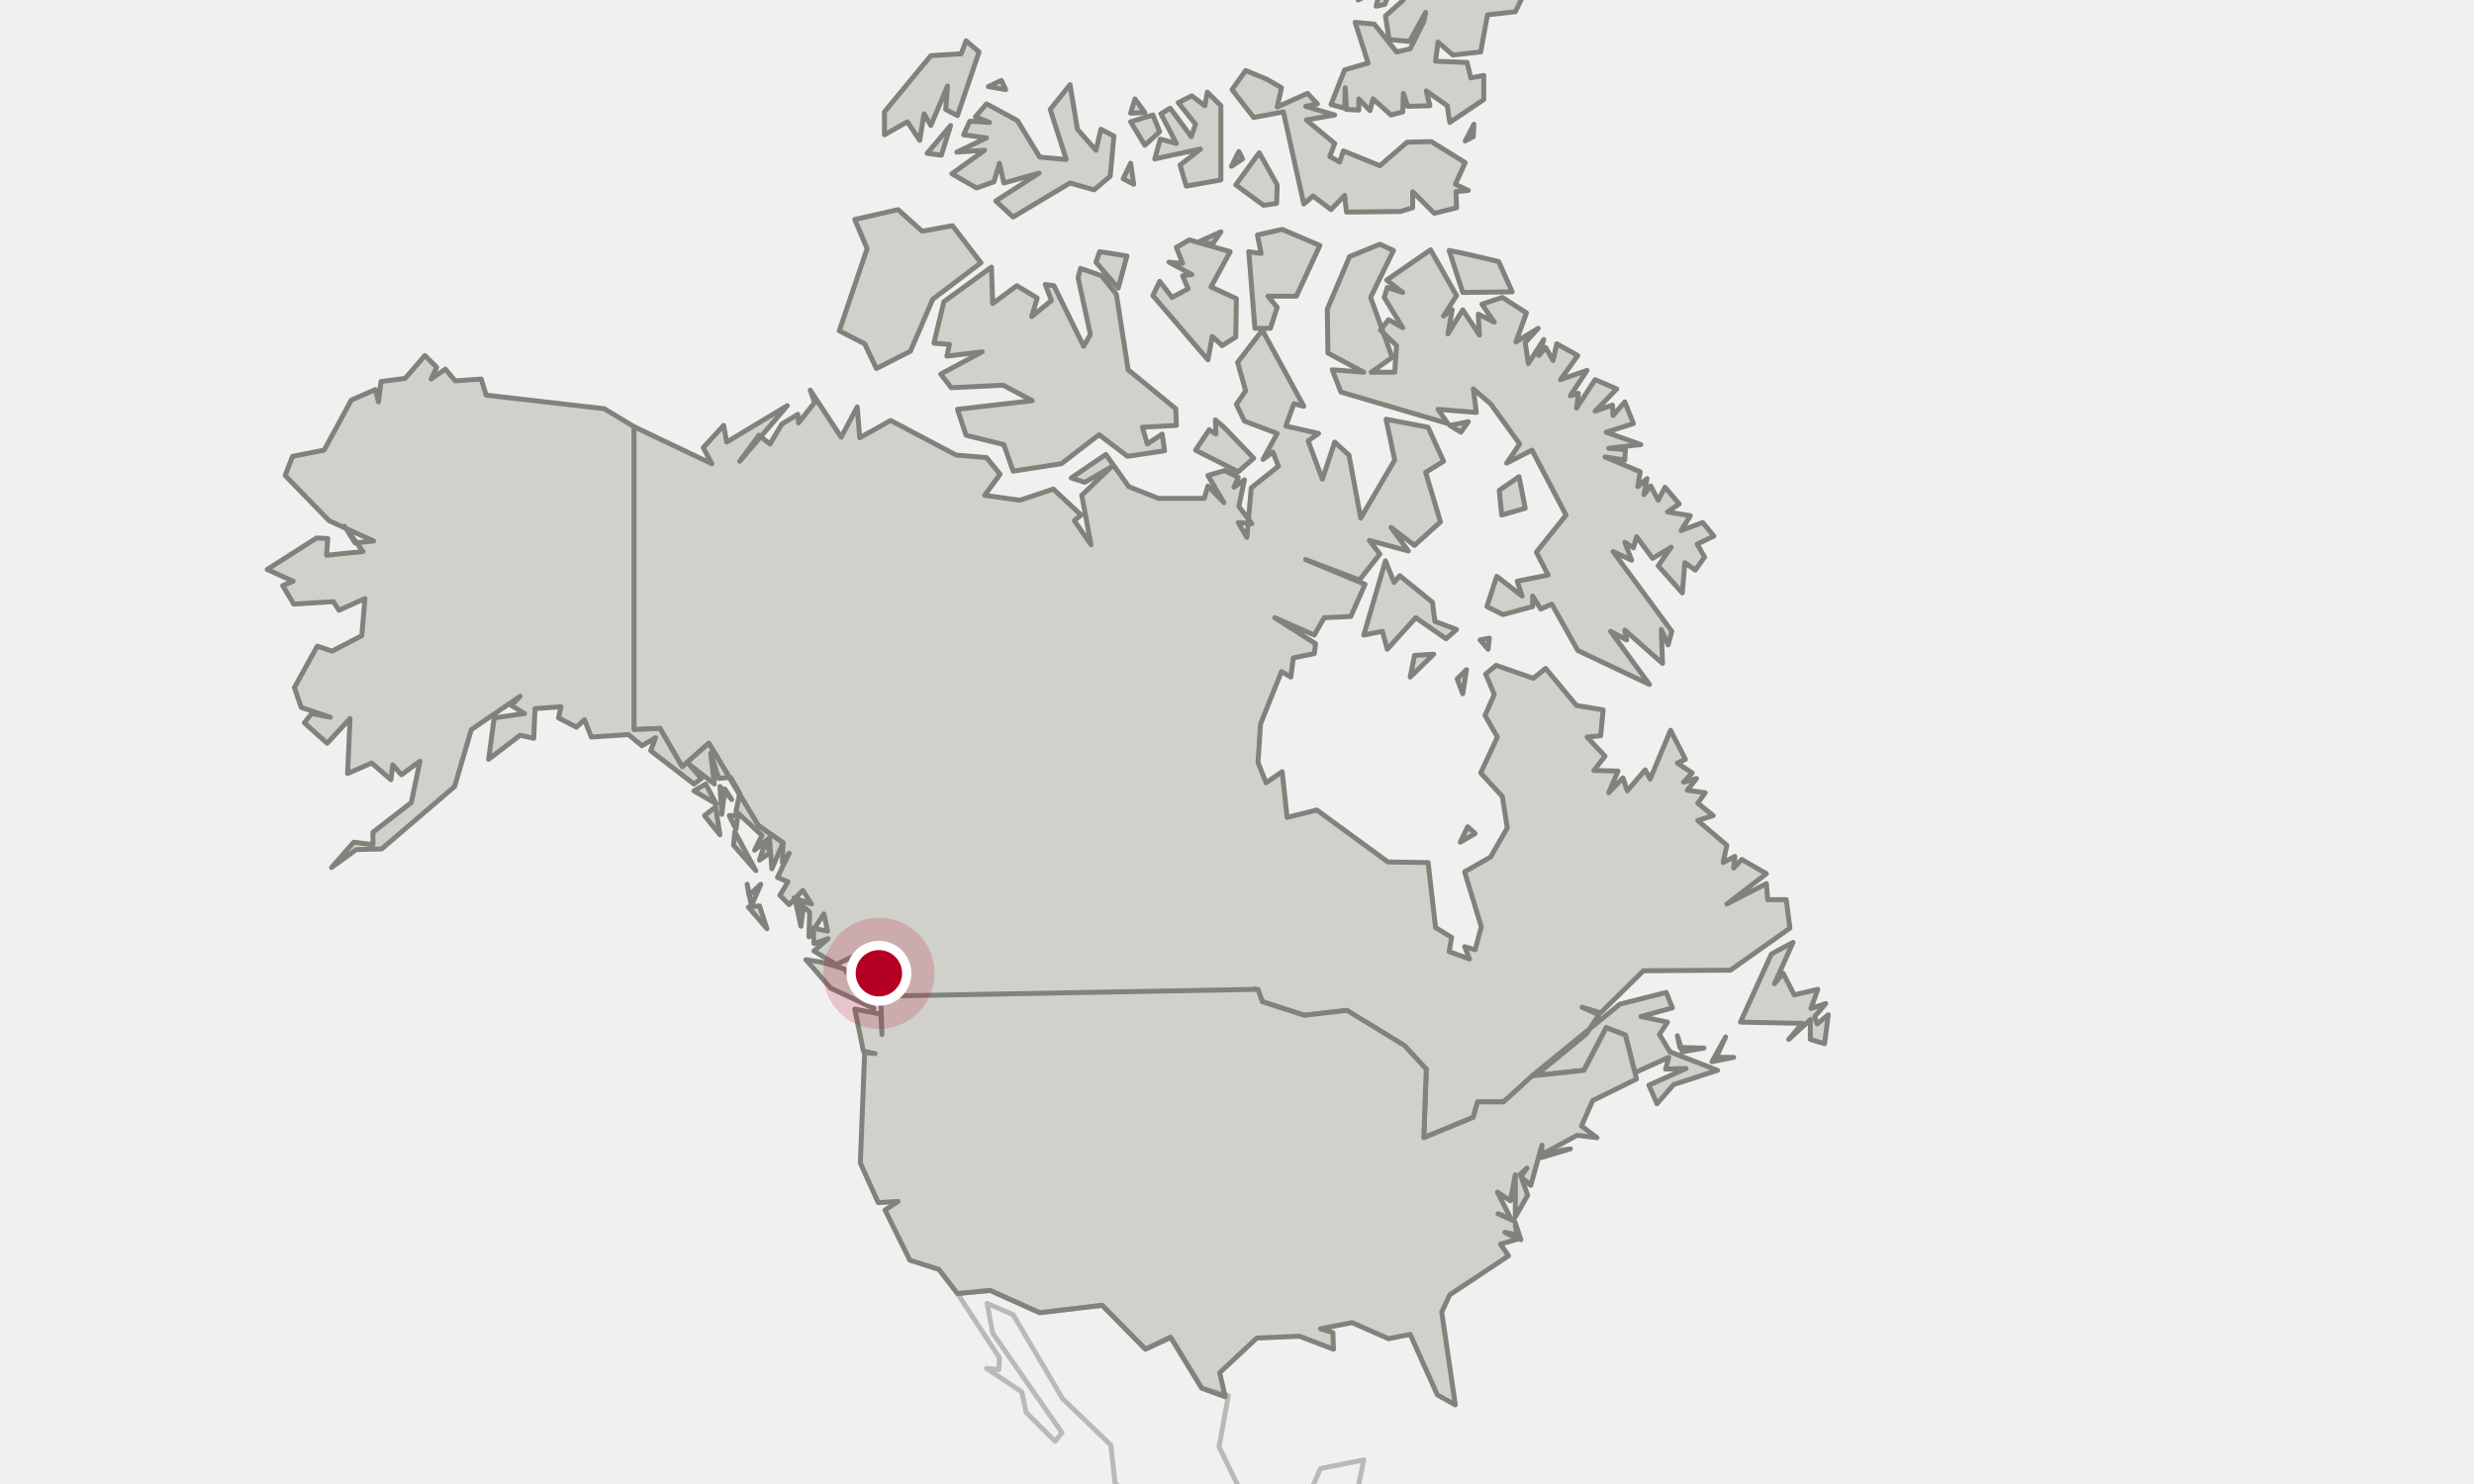
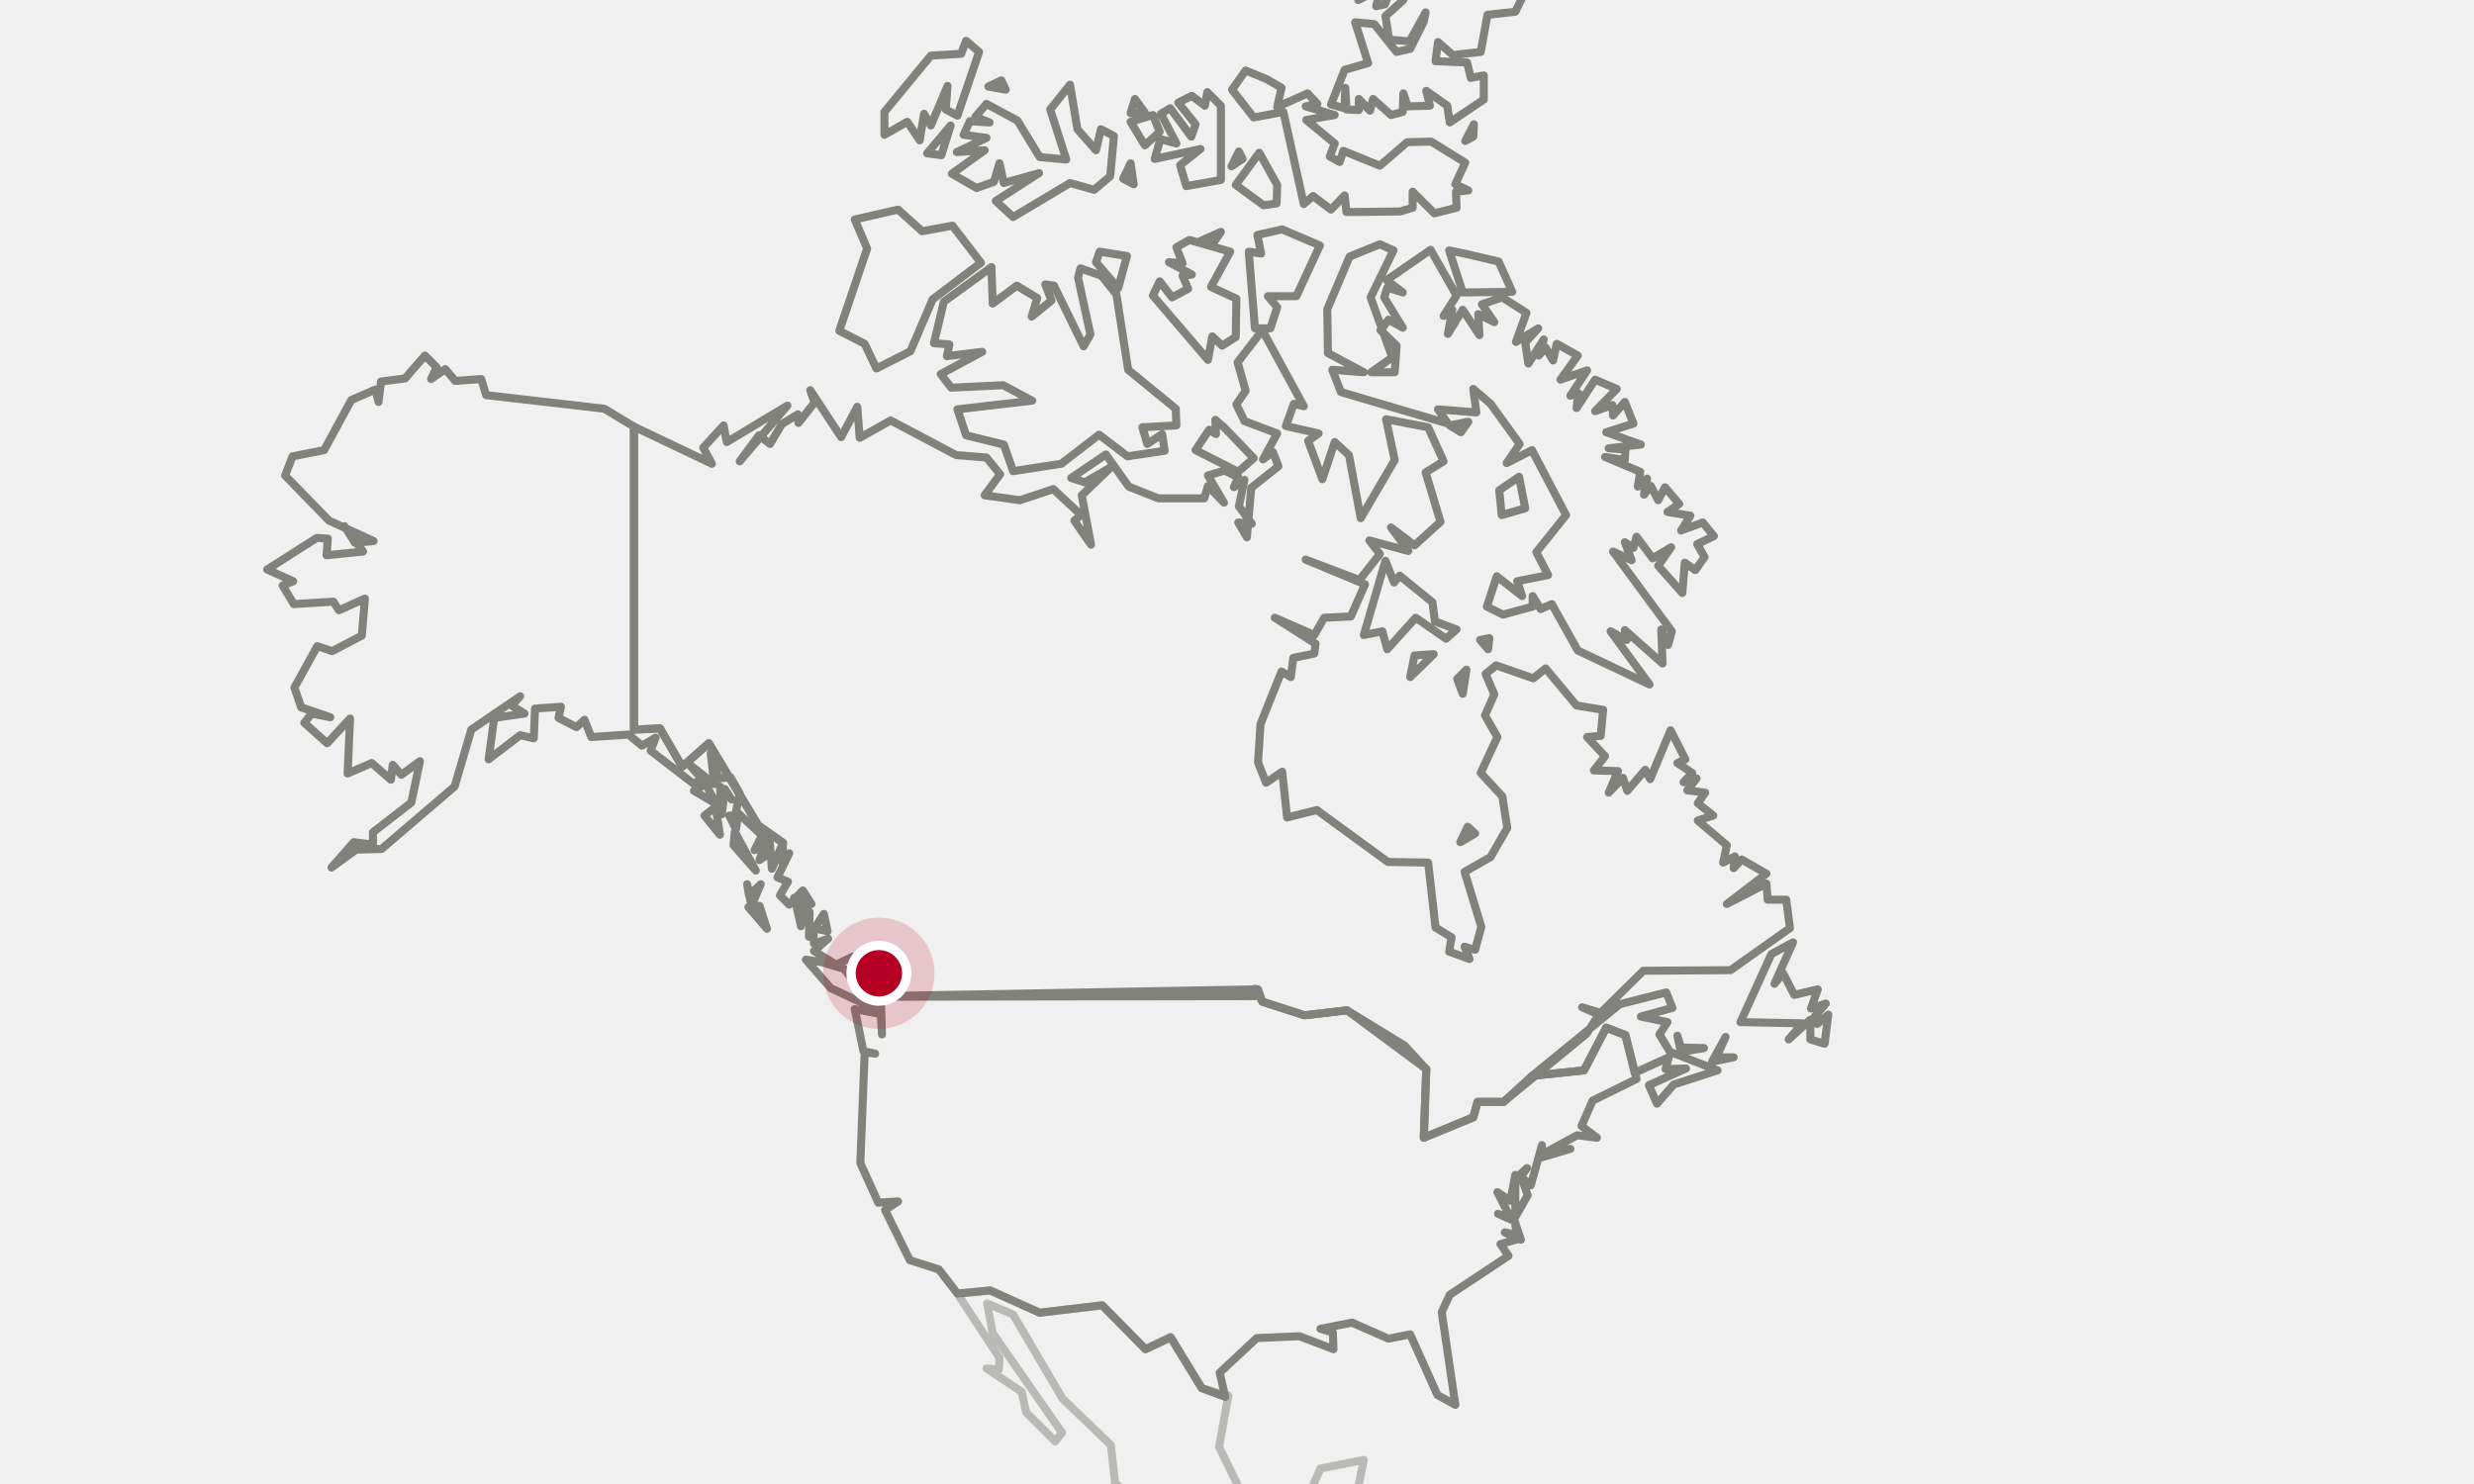
<svg xmlns="http://www.w3.org/2000/svg" width="400" height="240" viewBox="0 0 400 240">
-   <g fill="#d1d1cc" stroke="#82827c" stroke-width=".8" stroke-linejoin="round" fill-rule="evenodd">
+   <g fill="none" stroke="#82827c" stroke-width="1.3" stroke-linejoin="round" fill-rule="evenodd">
    <path data-country="CAN" d="M120.8,143 121.1,144.8 123,143 121.5,146.5 120.8,143ZM122.8,146.5 124,150.2 121,146.7 122.8,146.5ZM132.8,155.6 136.5,156.7 141.3,163.1 134.3,159.8 130.3,155.2 132.8,155.6ZM126.6,136.3 122.6,133.5 114.6,120.2 110.3,124 106.7,117.8 102.5,118 102.5,69 115.1,75 113.7,72.4 117,68.8 117.5,71.5 127.3,65.6 119.6,74.6 122.7,70.4 124.5,71.8 126.4,68.6 129,67 129.1,68.4 131.7,65.1 131,63.1 136,70.7 138.6,65.8 139,70.8 144,68 154.6,73.6 159.5,74 161.7,76.7 159.2,80.1 164.9,80.9 170.3,79.1 174.8,83.3 173.7,84.2 176.4,88.1 174.9,80.1 179.7,75.5 175.4,78 173.2,77.3 178.8,73.5 182.5,78.7 187.3,80.6 194.7,80.6 195.3,78.6 197.9,81.3 195.3,76.9 198,76.1 200.2,77.2 199.5,78.8 201.2,77.6 200.3,81.9 202.4,84.7 200.2,84.5 201.6,86.9 202.3,78.9 206.7,75.4 205.8,73.1 204.2,74.3 206.5,70.1 201.2,68.1 199.9,65.4 201.4,63.2 200.1,58.6 204.1,53.4 210.8,65.7 209.2,65.3 207.9,68.9 213.2,70.1 211.5,71.3 213.8,77.5 215.8,71.5 218.1,73.6 220,83.8 225.5,74.4 224.1,67.8 230.9,69.1 233.4,74.6 230.5,76.4 232.9,84.4 228.7,88.2 224.9,85.3 227.7,89.1 221.4,87.4 223.1,89.6 219.8,93.8 211.1,90.5 220.7,94.5 218.4,99.7 214.1,99.9 212.5,102.7 206.1,99.9 212.7,104.1 212.5,105.7 209.1,106.4 208.7,109.5 207.2,108.6 203.8,117.1 203.4,123.3 204.7,126.6 207.3,124.8 208.1,132.2 212.9,131 224.4,139.4 230.9,139.5 232.1,150 234.7,151.6 234.3,153.9 237.6,155.1 236.8,153.1 238.5,153.6 239.5,149.9 236.8,141 241,138.6 243.7,133.9 242.9,128.8 239.4,125 242.1,119.2 240.1,115.7 241.6,112.3 240.2,109 241.9,107.6 247.9,109.7 249.9,108.1 254.9,114.1 259.2,114.8 258.8,119 256.6,119.2 259.5,122.3 257.7,124.6 261.6,124.7 260.1,128.2 262.4,125.8 263.1,127.9 266,124.5 266.8,126 270.1,118.1 272.5,122.8 271.2,123.4 273.6,125 272.2,126.5 274.3,125.9 272.8,127.8 275.7,128.2 274.5,129.9 277,131.9 274.5,132.7 279.2,136.7 278.6,139.5 280.5,138.5 280.3,140.4 281.6,139 285.6,141.3 279.2,146.2 285.6,142.9 285.8,145.5 288.8,145.5 289.4,150.1 279.8,156.9 265.7,157 258.8,163.8 255.8,162.9 258.5,164.1 256.5,167.2 243.1,178.2 238.9,178.2 238.2,180.7 230.2,184 230.6,172.9 217.8,163.4 210.9,164.2 204.1,162 202.9,159.9 202.9,161.1 141.8,161.2 140.2,157.3 138.1,157.7 137.9,154.7 135.2,156 131.6,153.8 133.9,151.8 131.6,152.6 131.5,150.1 133.8,150.6 133.2,147.8 130.8,151.5 130.9,147.5 128.4,145.2 131.2,146.2 129.8,144 127.6,146.3 126.1,144.8 127.4,142.6 125.7,141.9 127.6,138 126.5,139.5 126.6,136.3ZM158.3,8.4 154.8,18.7 152.9,17.7 153.2,13.9 150.5,20.3 149.4,18.4 148.7,22.7 146.7,19.7 143,21.8 143,18.1 150.5,9 155.4,8.7 156.2,6.6 158.3,8.4ZM174.2,20.9 177.2,24.3 178,20.9 180.1,22 179.5,28.5 176.9,30.7 173,29.6 163.8,35.1 161,32.5 168,28 162.3,29.6 161.6,26.4 160.7,29.4 157.9,30.4 153.9,28.1 159.2,24.3 154.7,24.6 159.5,22.3 155.8,21.8 156.8,19.6 160,19.8 157.7,18.9 159.5,16.8 164.5,19.5 168.1,25.4 172.4,25.8 169.8,17.7 173,13.7 174.2,20.9ZM160.5,49.1 164.4,46.2 167.7,48.2 166.8,51.2 170,48.6 169,46 170.4,46.2 175.2,56 176.3,54.1 174.3,44.9 174.7,43.4 178.1,44.6 180.5,47.6 182.4,59.8 190.1,66.1 190.2,68.8 184.7,69.1 185.5,71.8 187.9,70.2 188.3,72.9 182.3,73.8 177.7,70.3 171.6,75 163.8,76.2 162.3,71.9 156.2,70.4 154.8,66.2 166.9,64.8 162.2,62.3 153.8,62.7 152.1,60.5 158.8,56.9 153.1,57.6 153.5,55.7 151,55.5 152.6,48.8 160.3,43.2 160.5,49.1ZM149.1,37.4 154,36.5 158.6,42.5 150.8,48.4 147.2,56.8 141.7,59.6 139.8,55.6 135.7,53.5 140.2,40.2 138.2,35.5 145.2,33.9 149.1,37.4ZM259.2,-66.4 265.9,-64.8 261.4,-60 269,-64.3 270.1,-62.1 272,-62.7 272.8,-56.6 276.9,-56.4 276.4,-52.2 260.9,-38.6 269.5,-41.5 259,-26.1 256.5,-28.1 257.5,-24.1 253.5,-22.7 256.8,-22.3 255,-18.2 252.7,-17.3 248.4,-19.6 250.7,-15 242.9,-15.1 248.2,-11.8 248.1,-9.7 239.2,-10 240.8,-8.5 244.3,-9.2 248.3,-6 247.4,-4 244,-3.6 246.7,-1.6 245,1.9 240.5,2.4 239.4,8.4 234.9,8.9 232.5,6.8 232.1,9.9 237.2,10.1 237.8,12.6 239.9,12.2 239.9,16.1 234.4,19.8 234,17.1 230.6,14.7 231.2,17.1 227.6,17.2 226.9,15.1 226.8,18.1 224.9,18.6 222,16 221.5,17.9 219.7,16 219.7,17.8 217.7,17.7 217.5,14.2 217.4,17.5 215.2,16.9 217.4,11.3 221.2,10.2 219.1,3.6 222.2,3.9 225.8,8.4 228,7.9 230.2,3.5 230.5,2 227.9,6.7 224.6,6.4 224,2.6 226.9,0 225.7,-3.8 223.9,0.7 222.5,1 223.2,-1.8 219.6,0 221.2,-6.6 225.2,-8.1 229,-6.5 232.3,-8.8 226.5,-9.1 226.5,-10.5 228.3,-9.7 222.1,-19.2 221.9,-24.4 228,-24.1 232.4,-17.2 235.1,-16.3 229.6,-25.3 243,-32.5 239,-33.8 243,-40.6 233.9,-29.7 229.8,-28.6 231.3,-31.3 224.9,-27.9 221.8,-29 222,-30.7 228.9,-36.5 223.5,-34.9 218.6,-30 216.1,-33.6 222,-34.9 225.3,-38.5 215.1,-34.9 215,-39.1 219.5,-42 213.3,-40.2 214.6,-43.6 211.4,-42.7 210.6,-44.4 218.5,-50.8 220.8,-48.6 221.6,-50.1 225.1,-49 221.6,-52.7 225.4,-56.5 230.4,-50.5 230.6,-53.2 237.3,-46.9 230.8,-55.6 232.5,-57.7 231.5,-59.6 234.2,-58.6 233.9,-62.2 238.9,-60.4 235.8,-64.5 241.4,-64.2 244.9,-58 245.7,-59.8 242.4,-66.2 248.4,-66.3 252.2,-61.2 250.5,-64.4 251.9,-67.5 253.7,-67.9 256,-64.3 255.7,-67.6 258.1,-68.2 259.2,-66.4ZM206.5,29.9 206.4,32.9 204.3,33.2 199.8,29.9 203.6,24.7 206.5,29.9ZM192.3,38.8 198.9,40.7 195.8,46.4 199.9,48.3 199.8,54.5 197.6,55.9 196,54.4 195.3,58.2 186.4,47.8 187.5,45.5 189.5,48.1 192.1,46.7 191.2,44.6 192.7,44.4 189,42.4 191.2,42.6 190.2,40 192.3,38.8ZM225.4,94.2 226.3,93.1 231.6,97.4 232,100.5 235.5,101.8 233.8,103.3 228.9,99.9 224.3,105 223.5,102.1 220.5,102.7 224,90.7 225.4,94.2ZM197.4,17.1 197.4,29.1 191.8,30.1 190.8,26.7 194.1,24.1 186.7,25.7 187.6,22.5 190.2,23.2 187.7,18.4 189.2,17.5 192.6,22.1 193.3,20.1 190.5,16.6 192.7,15.5 194.8,17.1 195.2,14.9 197.4,17.1ZM204.8,12.8 207.2,14.2 206.5,17.3 211.4,15.1 213,16.8 211.1,17.2 215.8,18.6 211.2,19.4 215.8,23.2 215,25.3 216.6,26.2 217.2,24.4 223.1,26.8 227.5,23 231.4,22.9 236.9,26.3 235.3,29.8 237.4,30.8 235.4,31 235.5,33.6 231.9,34.5 228.4,31 228.4,33.6 226.4,34.2 217.7,34.3 217.4,31.6 215.2,33.9 212.3,31.7 210.8,33 207.5,18.1 202.7,19 199.2,14.5 201.4,11.4 204.8,12.8ZM207.3,37.1 213.4,39.7 209.6,47.9 205,47.9 206.5,49.7 205.4,53.1 202.9,53.1 201.9,40.7 203.9,41 203.3,38 207.3,37.1ZM197.9,69.1 202.7,74.1 200.2,76.3 193.3,72.8 195.5,69.5 196.6,70.2 196.5,67.9 197.9,69.1ZM277.5,171 280.3,171 276.8,171.7 279,167.7 277.5,171ZM264.3,173.5 262.8,167.4 259.7,166.2 256.1,173.1 247.7,174 261.9,162.4 269.4,160.5 270.4,163 265.3,164.4 269.6,165.3 268.3,167.3 270,170.1 277.7,173.1 270.6,175.4 267.9,178.5 266.6,175.5 272.6,172.8 269.3,172.9 269.8,171 264.3,173.5ZM289.9,152.4 286.9,159.1 288.3,157.4 290.1,160.9 293.9,160 292.8,163.1 295.2,162.3 293.4,164.4 293.8,165.6 295.6,164.1 295,168.8 292.7,168.1 292.7,164.9 289.2,168.1 291.4,165.5 281.4,165.3 286.4,154.3 289.9,152.4ZM221.7,60.2 225.5,60.2 225.8,55.9 223.2,53.4 224.5,51.7 226.8,53 223.8,48.1 224.3,46.5 226.8,47.3 224.2,45.3 231.3,40.4 235.5,47.8 233.4,51.1 234.8,50.1 234.1,54 236.5,50.1 239.2,54.2 239,50.8 241.6,52.1 239.6,49.2 242.9,48.1 246.8,50.6 245.1,55.3 248.7,53.1 246.6,55.4 247.1,58.8 249.6,54.9 248.8,57.5 249.9,56.2 251.1,58.3 251.7,55.6 255.1,57.5 252.3,61.4 256.6,59.9 253.9,64 255.2,63.6 254.9,66 257.9,61.4 261.4,62.9 257.9,66.5 260.7,65.5 260.8,67.2 262.7,65 264.1,68.5 259.7,69.9 265.3,71.9 260.1,72.5 262.8,72.7 262.7,74.4 259.5,73.9 265.2,76.3 264.8,78.7 266.3,77.4 265.8,80 266.9,78.6 268.1,80.9 269.2,78.8 271.5,81.5 269.6,82.8 273.3,83.4 271.8,85.8 275.3,84.5 277.1,86.7 274.4,88 275.6,90.1 274.1,92.2 272.4,91 272,95.9 268.1,91.5 270.2,88.5 267.2,90.3 264.6,86.8 264.1,88.6 262.7,87.7 263.8,90.6 260.8,89.2 270.3,102.1 269.7,104.3 268.6,101.8 268.8,107.3 262.7,101.9 263,103.5 260.4,102.1 266.7,110.7 255.1,105.2 250.9,97.7 249.1,98.5 247.8,96.4 247.8,98.1 243,99.4 240.4,98.1 242,93.2 246.1,96.4 245.3,94 250.3,93 248.4,89.3 253.2,83.3 247.7,72.8 243.6,74.9 245.7,71.8 241,65.3 238.2,62.9 238.7,66.7 232.5,66.2 234.1,68.5 216.8,63.4 215.4,59.8 220.5,60.2 214.7,57.1 214.6,50 218.2,41.5 223.1,39.5 225.3,40.5 221.6,48.1 225.1,57.8 221.7,60.2ZM271.6,169.4 275.5,169.5 272,170.1 271.2,167.5 271.6,169.4ZM231.8,105.8 228,109.5 228.7,106 231.8,105.8ZM237.1,108.3 236.5,112.2 235.6,109.8 237.1,108.3ZM245.6,77.1 246.6,82.2 242.8,83.3 242.4,79.3 245.6,77.1ZM237.2,41.1 242.3,42.3 244.5,47.2 236.5,47.3 234.3,40.5 237.2,41.1ZM238.5,134.8 236.1,136.2 237.3,133.7 238.5,134.8ZM180.8,46.6 177.2,42.4 177.8,40.7 182.2,41.4 180.8,46.6ZM187.5,21.3 185.1,23.5 182.8,19.7 186.4,18.6 187.5,21.3ZM183.5,16 185.1,18.2 182.8,18.3 183.5,16ZM152.2,25.1 149.9,24.8 153.7,20.3 152.2,25.1ZM129.8,147.4 129.5,149.8 128.7,146.2 129.8,147.4ZM238.2,22.1 236.9,22.8 238.3,20.1 238.2,22.1ZM240.8,103.2 240.6,105 239.3,103.5 240.8,103.2ZM196.1,39.4 193.6,39.2 197.4,37.5 196.1,39.4ZM237.4,68.2 236.2,69.9 234.4,68.8 237.4,68.2ZM200.9,25.7 199.1,26.9 200.3,24.5 200.9,25.7ZM162.6,14.5 159.8,14 161.9,13 162.6,14.5ZM183.3,29.8 181.6,28.9 182.8,26.4 183.3,29.8Z" />
    <path data-country="USA" d="M126.6,136.3 124.8,140.5 124.4,135.5 122,137.5 123.2,135.1 119,131.2 119.6,128.3 118.1,125.7 116.2,125.9 114.9,121.8 115.5,126.8 111.3,123.5 113.4,125.9 112.2,126.8 105.2,121.4 106,119.3 103.8,120.6 101.6,118.8 95.6,119.2 94.5,116.4 93.2,117.6 90.3,116.1 90.7,114.3 86.5,114.6 86.3,119.4 84.1,118.9 79,122.8 79.9,116.1 84.8,115.4 82.7,114.1 84.1,112.6 76.2,118 73.5,127.2 61.7,137.3 57.6,137.4 53.6,140.3 57.2,136.2 60.3,136.6 60.3,134.6 66.5,129.8 67.9,123.1 64.9,125.3 63.5,123.7 63.2,126.1 60.1,123.4 56.2,125.1 56.6,116.2 52.9,120.2 49.2,116.9 50.4,115.4 53.4,116 48.7,114.4 47.6,111.2 51.3,104.5 53.7,105.3 58.5,102.8 59,96.8 54.8,98.7 53.9,97.3 47.5,97.7 45.7,94.7 47.4,94 43.2,92.1 51.2,87 53,87.1 52.8,89.8 58.7,89.2 55.7,85.1 57.4,87.8 60.4,87.5 53.2,84.2 46.1,76.9 47.3,73.8 52.4,72.8 56.8,64.7 60.7,63 61.2,65 61.6,61.7 65.5,61.2 68.7,57.5 70.6,59.4 69.7,61.3 72,59.7 73.6,61.6 77.8,61.3 78.6,63.9 97.7,66.1 102.5,69 102.5,118 106.7,117.8 110.3,124 114.6,120.2 122.6,133.5 126.6,136.3ZM124.5,137.9 122.8,139.1 123.8,136 124.5,137.9ZM119.3,131.9 119,134.1 117.9,131.9 119.3,131.9ZM115.7,130.5 116.4,135 113.9,131.9 115.7,130.5ZM116.4,127.2 118.3,129.3 117.2,127.6 116.7,131.7 116.4,127.2ZM114.1,126.8 115.8,130 112.2,127.9 114.1,126.8ZM118.8,134.5 122.2,140.8 118.6,136.7 118.8,134.5ZM247.7,174 256.1,173.1 259.7,166.2 262.8,167.4 264.6,174.5 257.5,178 255.7,182.1 258.2,184 255,183.6 249.3,186.7 249.3,185.2 247.5,191.7 245.9,190.3 246.9,188.9 245.8,189.9 247,193.3 245,196.8 245,190 244.2,194.2 242.1,192.8 244.3,197.1 242.2,196.3 244.9,197.5 245.9,200.5 245,198.2 245.3,199.7 243.3,199.3 245.4,200.4 242.6,201.2 243.9,203.1 234.4,209.4 233.1,212.2 235.3,227.2 232.4,225.6 228,215.8 224.5,216.5 218.6,213.9 213.5,214.9 215.5,215.5 215.6,218.2 210.1,216.1 203.2,216.4 197.2,222 198.1,225.9 194.3,224.5 189.3,216.3 185.2,218.2 178.2,211.1 168.1,212.3 160.1,208.7 154.8,209.2 151.8,205.3 147.1,203.8 143.1,195.7 145.2,194.3 142,194.5 139.1,188.1 139.8,170.2 141.5,170.4 139.6,170 138.2,163.2 142.4,164 142.6,167.3 142.4,161.1 203.4,160 204.1,162 210.9,164.2 217.8,163.4 227.1,169.1 230.6,172.9 230.2,184 238.2,180.7 238.9,178.2 243.1,178.2 247.7,174ZM252.5,186 253.9,185.8 249.2,187.2 252.5,186Z" />
    <path data-country="MEX" fill="none" opacity=".5" d="M154.8,209.2 160.1,208.7 168.1,212.3 178.2,211.1 185.2,218.2 189.2,216.2 194.3,224.5 198.6,225.7 197.1,234 201.3,242.6 210.9,243.4 213.5,237.5 220.5,236.1 218.9,243.9 218.5,242.6 216.1,244.9 212.1,244.9 213.3,248.9 210.4,248.9 209.3,252.4 204.7,248.4 200,249.9 184.8,243.7 180.3,239.9 179.6,233.7 171.8,226.2 163.8,212.6 159.6,210.8 160.5,215.6 171.7,231.7 170.6,233.1 165.9,228.4 165.2,225.1 159.5,221.3 161.5,221.5 161.6,219.6 154.8,209.2Z" />
  </g>
  <g data-coordinates="-122.956,50.114">
    <circle cx="142.1" cy="157.4" r="9" fill="#b50024" opacity=".18" />
    <circle cx="142.1" cy="157.4" r="4.5" fill="#b50024" stroke="#fff" stroke-width="1.5" />
  </g>
</svg>
